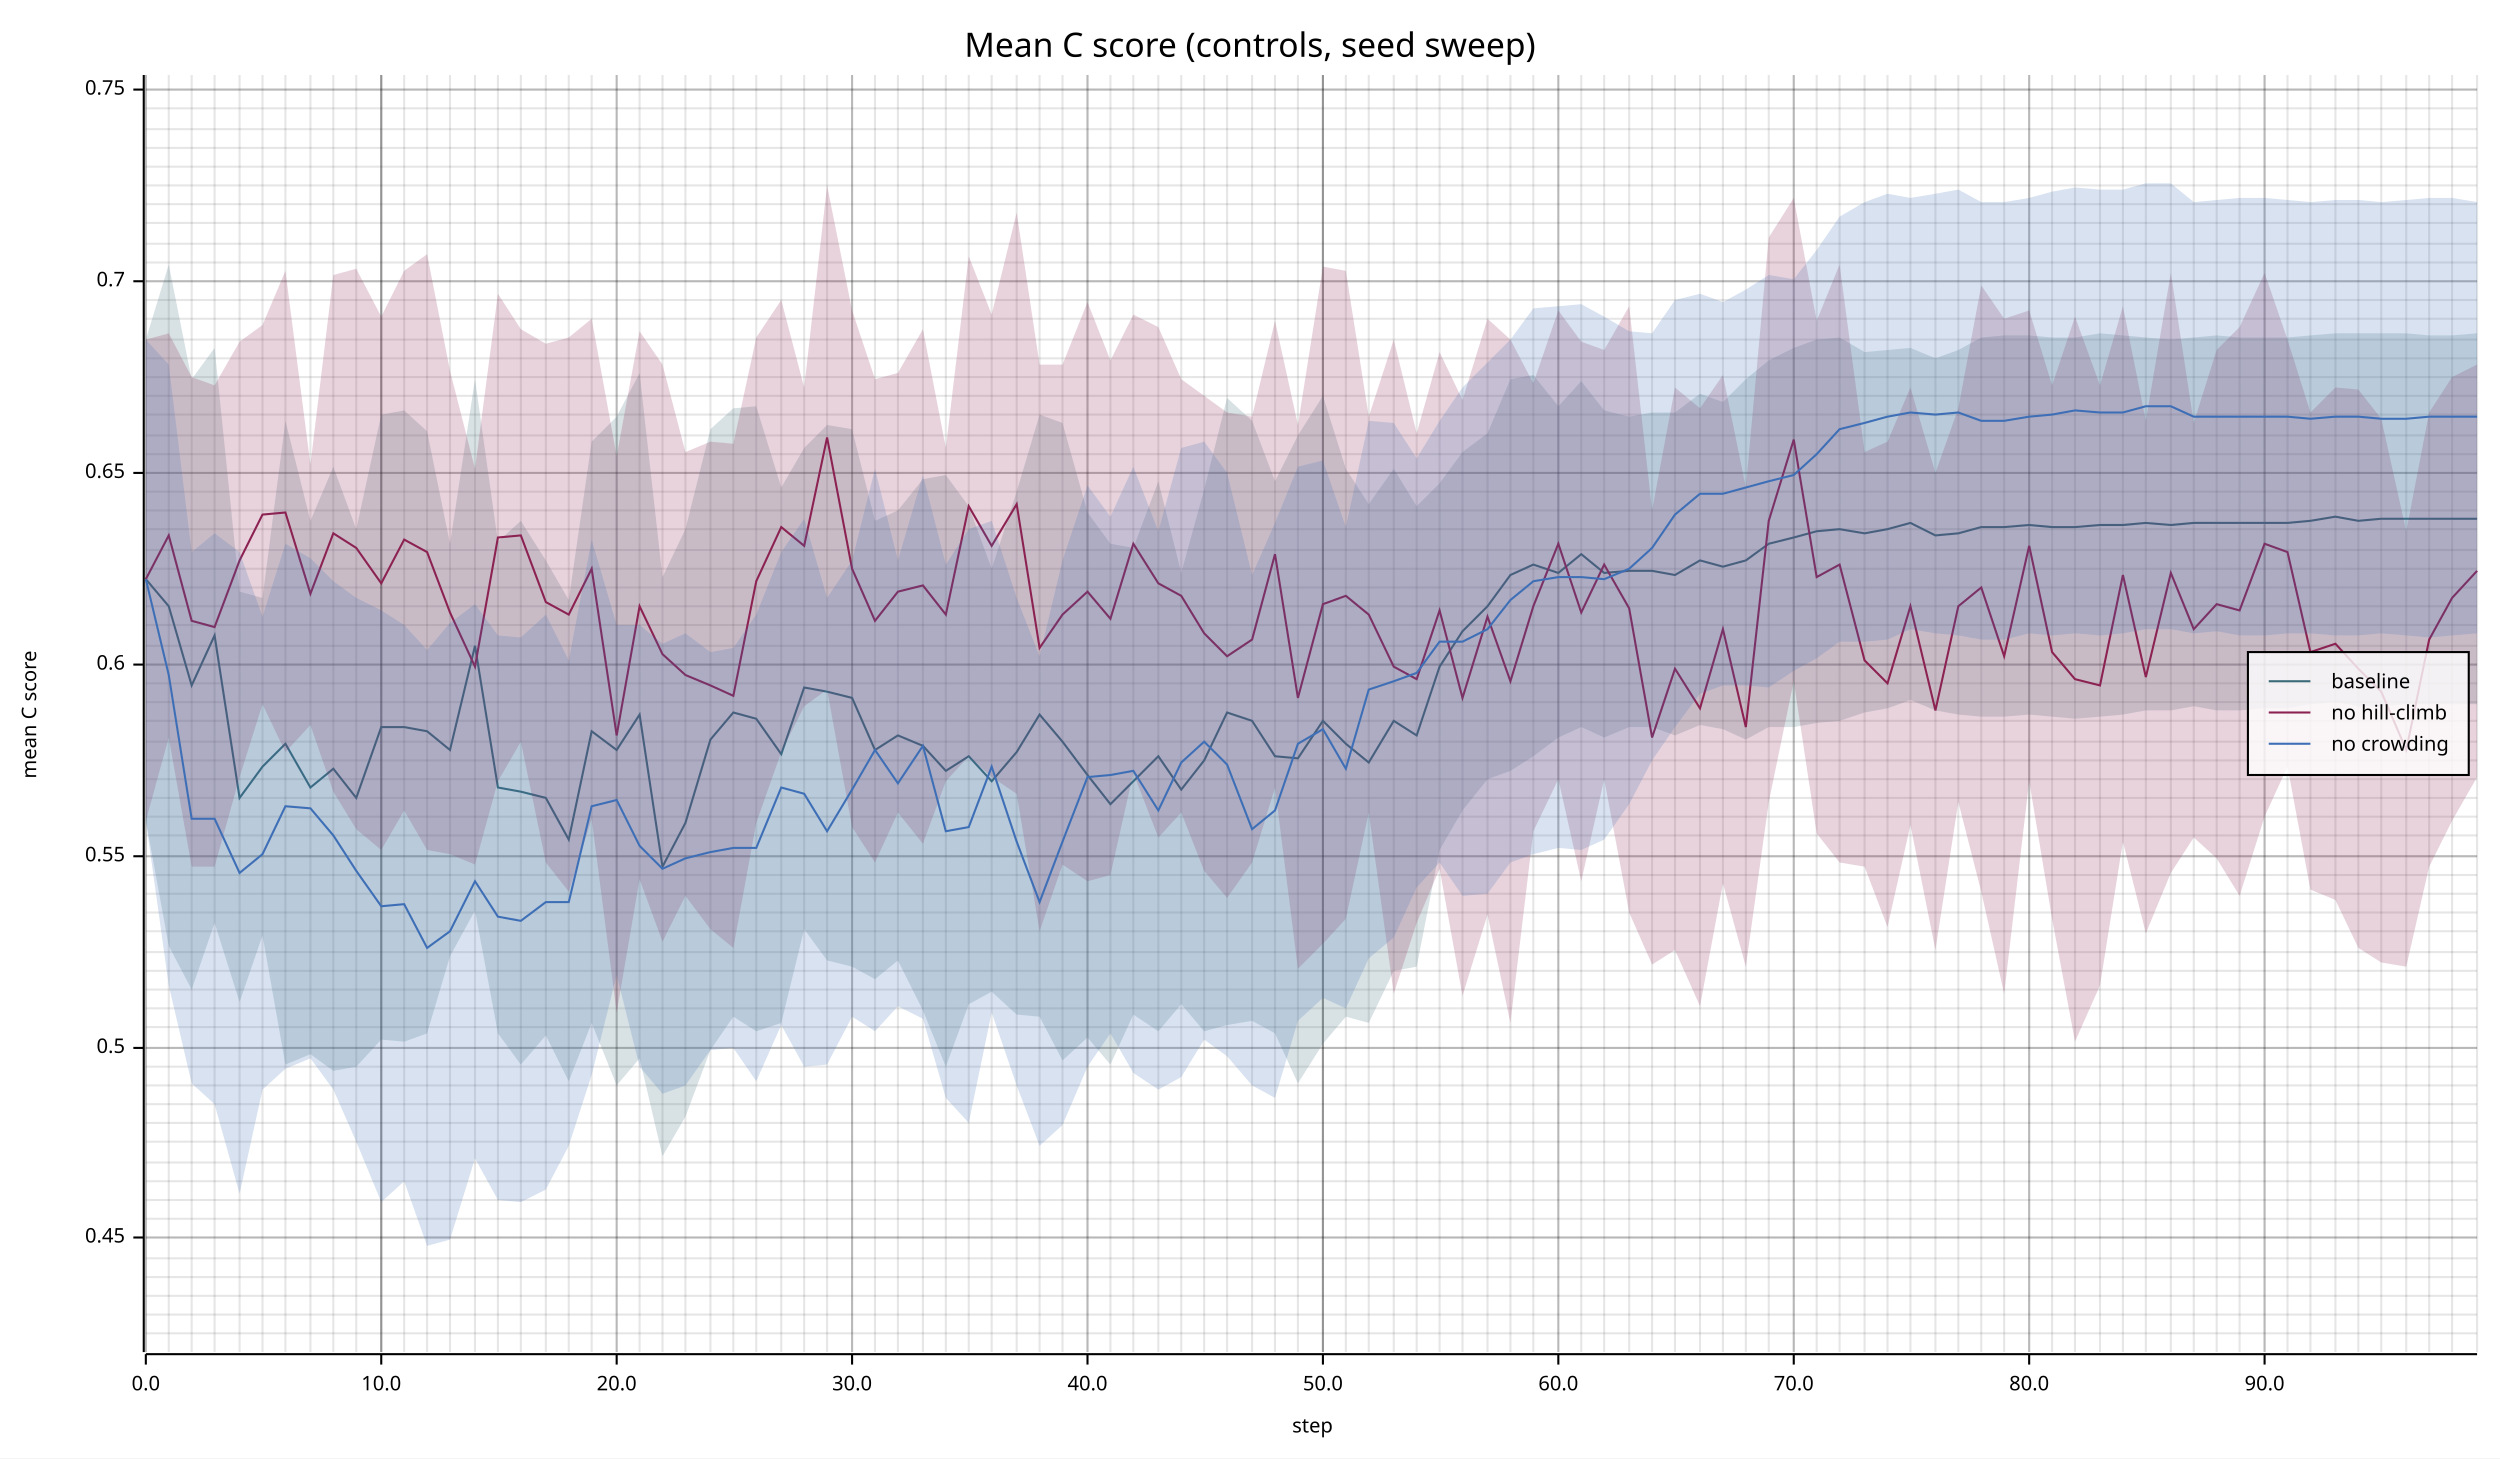
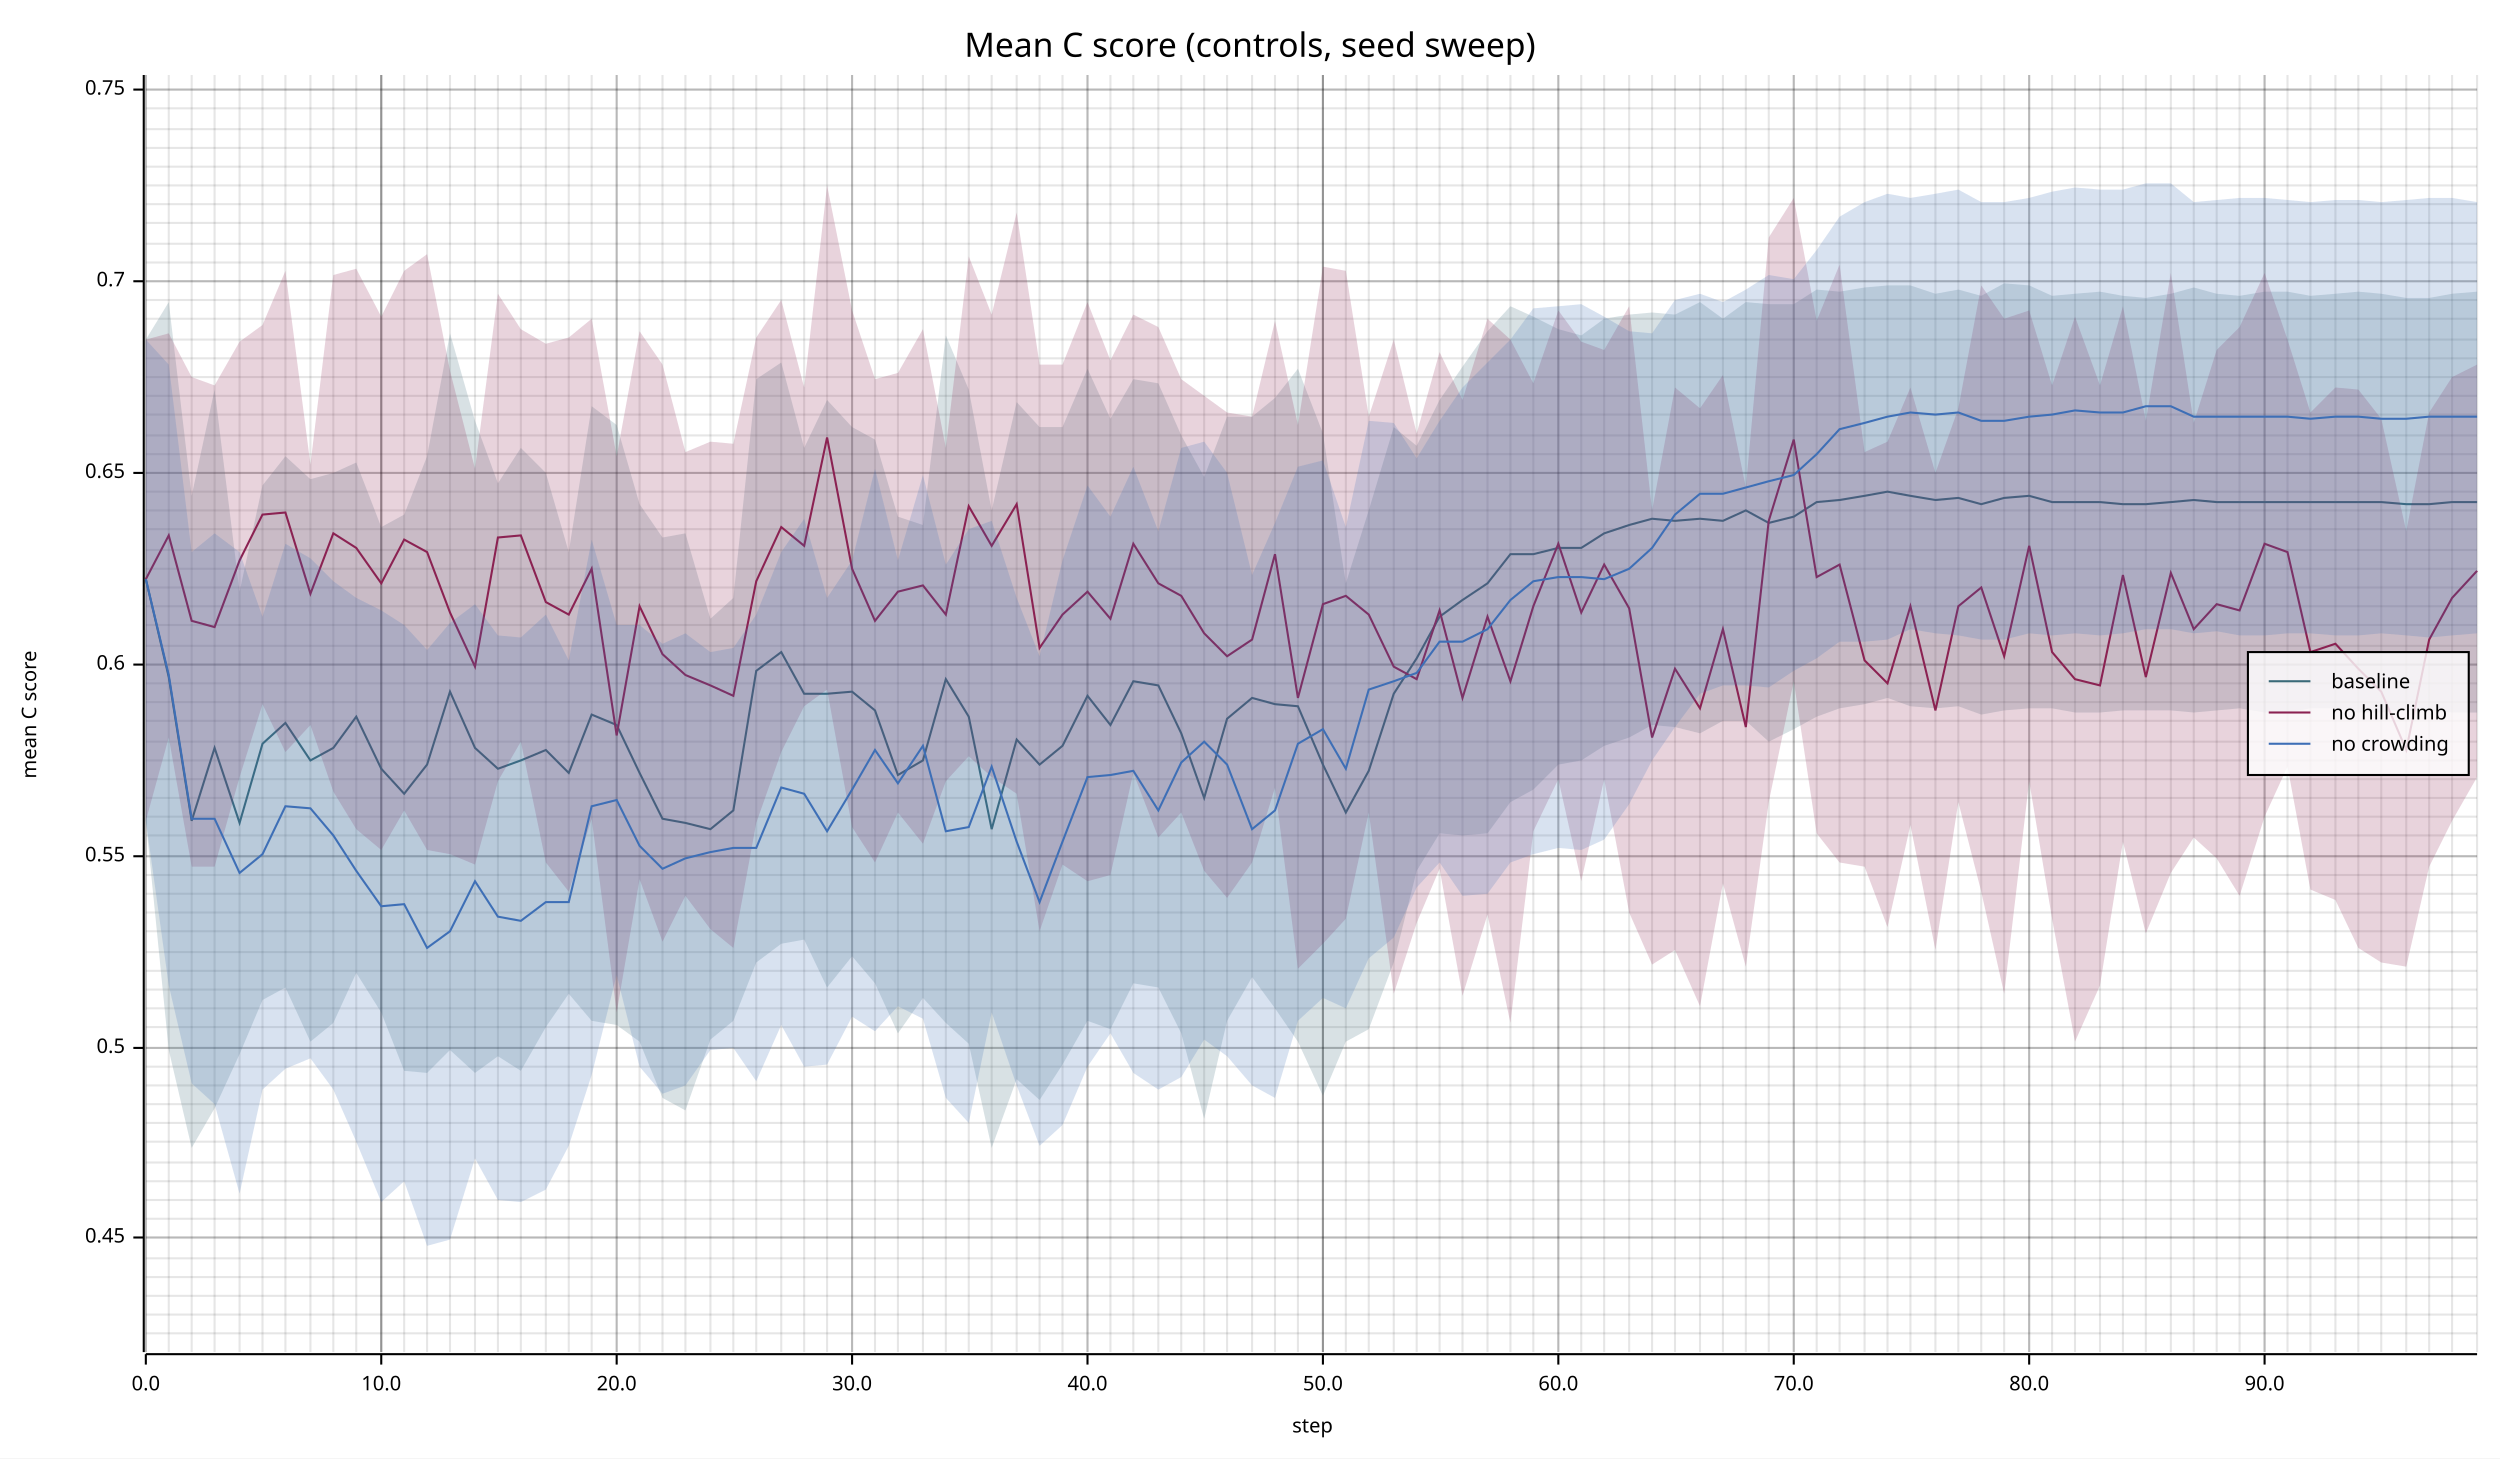
<svg xmlns="http://www.w3.org/2000/svg" width="1200" height="700" viewBox="0 0 1200 700">
  <rect x="0" y="0" width="1200" height="700" opacity="1" fill="#FFFFFF" stroke="none" />
  <text x="600" y="15" dy="0.76em" text-anchor="middle" font-family="sans-serif" font-size="16.129" opacity="1" fill="#000000">
Mean C score (controls, seed sweep)
</text>
  <line opacity="0.1" stroke="#000000" stroke-width="1" x1="70" y1="649" x2="70" y2="36" />
  <line opacity="0.1" stroke="#000000" stroke-width="1" x1="81" y1="649" x2="81" y2="36" />
  <line opacity="0.1" stroke="#000000" stroke-width="1" x1="92" y1="649" x2="92" y2="36" />
  <line opacity="0.1" stroke="#000000" stroke-width="1" x1="103" y1="649" x2="103" y2="36" />
  <line opacity="0.1" stroke="#000000" stroke-width="1" x1="115" y1="649" x2="115" y2="36" />
  <line opacity="0.1" stroke="#000000" stroke-width="1" x1="126" y1="649" x2="126" y2="36" />
  <line opacity="0.1" stroke="#000000" stroke-width="1" x1="137" y1="649" x2="137" y2="36" />
  <line opacity="0.1" stroke="#000000" stroke-width="1" x1="149" y1="649" x2="149" y2="36" />
  <line opacity="0.1" stroke="#000000" stroke-width="1" x1="160" y1="649" x2="160" y2="36" />
  <line opacity="0.1" stroke="#000000" stroke-width="1" x1="171" y1="649" x2="171" y2="36" />
  <line opacity="0.1" stroke="#000000" stroke-width="1" x1="183" y1="649" x2="183" y2="36" />
  <line opacity="0.1" stroke="#000000" stroke-width="1" x1="194" y1="649" x2="194" y2="36" />
  <line opacity="0.1" stroke="#000000" stroke-width="1" x1="205" y1="649" x2="205" y2="36" />
  <line opacity="0.1" stroke="#000000" stroke-width="1" x1="216" y1="649" x2="216" y2="36" />
  <line opacity="0.1" stroke="#000000" stroke-width="1" x1="228" y1="649" x2="228" y2="36" />
  <line opacity="0.1" stroke="#000000" stroke-width="1" x1="239" y1="649" x2="239" y2="36" />
  <line opacity="0.1" stroke="#000000" stroke-width="1" x1="250" y1="649" x2="250" y2="36" />
  <line opacity="0.1" stroke="#000000" stroke-width="1" x1="262" y1="649" x2="262" y2="36" />
  <line opacity="0.1" stroke="#000000" stroke-width="1" x1="273" y1="649" x2="273" y2="36" />
  <line opacity="0.1" stroke="#000000" stroke-width="1" x1="284" y1="649" x2="284" y2="36" />
  <line opacity="0.1" stroke="#000000" stroke-width="1" x1="296" y1="649" x2="296" y2="36" />
  <line opacity="0.1" stroke="#000000" stroke-width="1" x1="307" y1="649" x2="307" y2="36" />
  <line opacity="0.1" stroke="#000000" stroke-width="1" x1="318" y1="649" x2="318" y2="36" />
  <line opacity="0.1" stroke="#000000" stroke-width="1" x1="329" y1="649" x2="329" y2="36" />
  <line opacity="0.1" stroke="#000000" stroke-width="1" x1="341" y1="649" x2="341" y2="36" />
  <line opacity="0.1" stroke="#000000" stroke-width="1" x1="352" y1="649" x2="352" y2="36" />
  <line opacity="0.1" stroke="#000000" stroke-width="1" x1="363" y1="649" x2="363" y2="36" />
  <line opacity="0.1" stroke="#000000" stroke-width="1" x1="375" y1="649" x2="375" y2="36" />
  <line opacity="0.1" stroke="#000000" stroke-width="1" x1="386" y1="649" x2="386" y2="36" />
  <line opacity="0.1" stroke="#000000" stroke-width="1" x1="397" y1="649" x2="397" y2="36" />
  <line opacity="0.1" stroke="#000000" stroke-width="1" x1="409" y1="649" x2="409" y2="36" />
  <line opacity="0.1" stroke="#000000" stroke-width="1" x1="420" y1="649" x2="420" y2="36" />
  <line opacity="0.1" stroke="#000000" stroke-width="1" x1="431" y1="649" x2="431" y2="36" />
  <line opacity="0.1" stroke="#000000" stroke-width="1" x1="443" y1="649" x2="443" y2="36" />
  <line opacity="0.1" stroke="#000000" stroke-width="1" x1="454" y1="649" x2="454" y2="36" />
  <line opacity="0.1" stroke="#000000" stroke-width="1" x1="465" y1="649" x2="465" y2="36" />
  <line opacity="0.1" stroke="#000000" stroke-width="1" x1="476" y1="649" x2="476" y2="36" />
  <line opacity="0.1" stroke="#000000" stroke-width="1" x1="488" y1="649" x2="488" y2="36" />
  <line opacity="0.1" stroke="#000000" stroke-width="1" x1="499" y1="649" x2="499" y2="36" />
  <line opacity="0.1" stroke="#000000" stroke-width="1" x1="510" y1="649" x2="510" y2="36" />
  <line opacity="0.1" stroke="#000000" stroke-width="1" x1="522" y1="649" x2="522" y2="36" />
  <line opacity="0.1" stroke="#000000" stroke-width="1" x1="533" y1="649" x2="533" y2="36" />
  <line opacity="0.1" stroke="#000000" stroke-width="1" x1="544" y1="649" x2="544" y2="36" />
  <line opacity="0.1" stroke="#000000" stroke-width="1" x1="556" y1="649" x2="556" y2="36" />
  <line opacity="0.1" stroke="#000000" stroke-width="1" x1="567" y1="649" x2="567" y2="36" />
  <line opacity="0.1" stroke="#000000" stroke-width="1" x1="578" y1="649" x2="578" y2="36" />
  <line opacity="0.1" stroke="#000000" stroke-width="1" x1="589" y1="649" x2="589" y2="36" />
  <line opacity="0.1" stroke="#000000" stroke-width="1" x1="601" y1="649" x2="601" y2="36" />
  <line opacity="0.1" stroke="#000000" stroke-width="1" x1="612" y1="649" x2="612" y2="36" />
  <line opacity="0.1" stroke="#000000" stroke-width="1" x1="623" y1="649" x2="623" y2="36" />
  <line opacity="0.1" stroke="#000000" stroke-width="1" x1="635" y1="649" x2="635" y2="36" />
  <line opacity="0.1" stroke="#000000" stroke-width="1" x1="646" y1="649" x2="646" y2="36" />
  <line opacity="0.1" stroke="#000000" stroke-width="1" x1="657" y1="649" x2="657" y2="36" />
  <line opacity="0.1" stroke="#000000" stroke-width="1" x1="669" y1="649" x2="669" y2="36" />
  <line opacity="0.1" stroke="#000000" stroke-width="1" x1="680" y1="649" x2="680" y2="36" />
  <line opacity="0.1" stroke="#000000" stroke-width="1" x1="691" y1="649" x2="691" y2="36" />
  <line opacity="0.1" stroke="#000000" stroke-width="1" x1="702" y1="649" x2="702" y2="36" />
  <line opacity="0.1" stroke="#000000" stroke-width="1" x1="714" y1="649" x2="714" y2="36" />
  <line opacity="0.1" stroke="#000000" stroke-width="1" x1="725" y1="649" x2="725" y2="36" />
  <line opacity="0.1" stroke="#000000" stroke-width="1" x1="736" y1="649" x2="736" y2="36" />
  <line opacity="0.1" stroke="#000000" stroke-width="1" x1="748" y1="649" x2="748" y2="36" />
  <line opacity="0.1" stroke="#000000" stroke-width="1" x1="759" y1="649" x2="759" y2="36" />
  <line opacity="0.1" stroke="#000000" stroke-width="1" x1="770" y1="649" x2="770" y2="36" />
  <line opacity="0.1" stroke="#000000" stroke-width="1" x1="782" y1="649" x2="782" y2="36" />
  <line opacity="0.1" stroke="#000000" stroke-width="1" x1="793" y1="649" x2="793" y2="36" />
  <line opacity="0.1" stroke="#000000" stroke-width="1" x1="804" y1="649" x2="804" y2="36" />
  <line opacity="0.1" stroke="#000000" stroke-width="1" x1="816" y1="649" x2="816" y2="36" />
  <line opacity="0.1" stroke="#000000" stroke-width="1" x1="827" y1="649" x2="827" y2="36" />
  <line opacity="0.1" stroke="#000000" stroke-width="1" x1="838" y1="649" x2="838" y2="36" />
  <line opacity="0.1" stroke="#000000" stroke-width="1" x1="849" y1="649" x2="849" y2="36" />
  <line opacity="0.1" stroke="#000000" stroke-width="1" x1="861" y1="649" x2="861" y2="36" />
  <line opacity="0.1" stroke="#000000" stroke-width="1" x1="872" y1="649" x2="872" y2="36" />
  <line opacity="0.1" stroke="#000000" stroke-width="1" x1="883" y1="649" x2="883" y2="36" />
  <line opacity="0.1" stroke="#000000" stroke-width="1" x1="895" y1="649" x2="895" y2="36" />
  <line opacity="0.1" stroke="#000000" stroke-width="1" x1="906" y1="649" x2="906" y2="36" />
  <line opacity="0.1" stroke="#000000" stroke-width="1" x1="917" y1="649" x2="917" y2="36" />
  <line opacity="0.1" stroke="#000000" stroke-width="1" x1="929" y1="649" x2="929" y2="36" />
  <line opacity="0.1" stroke="#000000" stroke-width="1" x1="940" y1="649" x2="940" y2="36" />
  <line opacity="0.1" stroke="#000000" stroke-width="1" x1="951" y1="649" x2="951" y2="36" />
  <line opacity="0.1" stroke="#000000" stroke-width="1" x1="962" y1="649" x2="962" y2="36" />
  <line opacity="0.1" stroke="#000000" stroke-width="1" x1="974" y1="649" x2="974" y2="36" />
  <line opacity="0.1" stroke="#000000" stroke-width="1" x1="985" y1="649" x2="985" y2="36" />
  <line opacity="0.1" stroke="#000000" stroke-width="1" x1="996" y1="649" x2="996" y2="36" />
  <line opacity="0.1" stroke="#000000" stroke-width="1" x1="1008" y1="649" x2="1008" y2="36" />
  <line opacity="0.1" stroke="#000000" stroke-width="1" x1="1019" y1="649" x2="1019" y2="36" />
  <line opacity="0.1" stroke="#000000" stroke-width="1" x1="1030" y1="649" x2="1030" y2="36" />
  <line opacity="0.1" stroke="#000000" stroke-width="1" x1="1042" y1="649" x2="1042" y2="36" />
  <line opacity="0.1" stroke="#000000" stroke-width="1" x1="1053" y1="649" x2="1053" y2="36" />
  <line opacity="0.1" stroke="#000000" stroke-width="1" x1="1064" y1="649" x2="1064" y2="36" />
  <line opacity="0.1" stroke="#000000" stroke-width="1" x1="1075" y1="649" x2="1075" y2="36" />
  <line opacity="0.1" stroke="#000000" stroke-width="1" x1="1087" y1="649" x2="1087" y2="36" />
  <line opacity="0.1" stroke="#000000" stroke-width="1" x1="1098" y1="649" x2="1098" y2="36" />
  <line opacity="0.1" stroke="#000000" stroke-width="1" x1="1109" y1="649" x2="1109" y2="36" />
  <line opacity="0.1" stroke="#000000" stroke-width="1" x1="1121" y1="649" x2="1121" y2="36" />
  <line opacity="0.1" stroke="#000000" stroke-width="1" x1="1132" y1="649" x2="1132" y2="36" />
  <line opacity="0.1" stroke="#000000" stroke-width="1" x1="1143" y1="649" x2="1143" y2="36" />
  <line opacity="0.1" stroke="#000000" stroke-width="1" x1="1155" y1="649" x2="1155" y2="36" />
  <line opacity="0.1" stroke="#000000" stroke-width="1" x1="1166" y1="649" x2="1166" y2="36" />
  <line opacity="0.1" stroke="#000000" stroke-width="1" x1="1177" y1="649" x2="1177" y2="36" />
  <line opacity="0.1" stroke="#000000" stroke-width="1" x1="1189" y1="649" x2="1189" y2="36" />
  <line opacity="0.1" stroke="#000000" stroke-width="1" x1="70" y1="640" x2="1189" y2="640" />
  <line opacity="0.1" stroke="#000000" stroke-width="1" x1="70" y1="631" x2="1189" y2="631" />
  <line opacity="0.1" stroke="#000000" stroke-width="1" x1="70" y1="622" x2="1189" y2="622" />
  <line opacity="0.1" stroke="#000000" stroke-width="1" x1="70" y1="613" x2="1189" y2="613" />
  <line opacity="0.1" stroke="#000000" stroke-width="1" x1="70" y1="604" x2="1189" y2="604" />
  <line opacity="0.1" stroke="#000000" stroke-width="1" x1="70" y1="594" x2="1189" y2="594" />
  <line opacity="0.1" stroke="#000000" stroke-width="1" x1="70" y1="585" x2="1189" y2="585" />
  <line opacity="0.1" stroke="#000000" stroke-width="1" x1="70" y1="576" x2="1189" y2="576" />
  <line opacity="0.1" stroke="#000000" stroke-width="1" x1="70" y1="567" x2="1189" y2="567" />
  <line opacity="0.1" stroke="#000000" stroke-width="1" x1="70" y1="558" x2="1189" y2="558" />
  <line opacity="0.1" stroke="#000000" stroke-width="1" x1="70" y1="548" x2="1189" y2="548" />
  <line opacity="0.1" stroke="#000000" stroke-width="1" x1="70" y1="539" x2="1189" y2="539" />
  <line opacity="0.1" stroke="#000000" stroke-width="1" x1="70" y1="530" x2="1189" y2="530" />
  <line opacity="0.1" stroke="#000000" stroke-width="1" x1="70" y1="521" x2="1189" y2="521" />
  <line opacity="0.1" stroke="#000000" stroke-width="1" x1="70" y1="512" x2="1189" y2="512" />
  <line opacity="0.1" stroke="#000000" stroke-width="1" x1="70" y1="503" x2="1189" y2="503" />
  <line opacity="0.1" stroke="#000000" stroke-width="1" x1="70" y1="493" x2="1189" y2="493" />
  <line opacity="0.1" stroke="#000000" stroke-width="1" x1="70" y1="484" x2="1189" y2="484" />
  <line opacity="0.1" stroke="#000000" stroke-width="1" x1="70" y1="475" x2="1189" y2="475" />
  <line opacity="0.1" stroke="#000000" stroke-width="1" x1="70" y1="466" x2="1189" y2="466" />
  <line opacity="0.1" stroke="#000000" stroke-width="1" x1="70" y1="457" x2="1189" y2="457" />
  <line opacity="0.1" stroke="#000000" stroke-width="1" x1="70" y1="447" x2="1189" y2="447" />
  <line opacity="0.1" stroke="#000000" stroke-width="1" x1="70" y1="438" x2="1189" y2="438" />
  <line opacity="0.1" stroke="#000000" stroke-width="1" x1="70" y1="429" x2="1189" y2="429" />
  <line opacity="0.1" stroke="#000000" stroke-width="1" x1="70" y1="420" x2="1189" y2="420" />
  <line opacity="0.1" stroke="#000000" stroke-width="1" x1="70" y1="411" x2="1189" y2="411" />
  <line opacity="0.1" stroke="#000000" stroke-width="1" x1="70" y1="401" x2="1189" y2="401" />
  <line opacity="0.1" stroke="#000000" stroke-width="1" x1="70" y1="392" x2="1189" y2="392" />
  <line opacity="0.1" stroke="#000000" stroke-width="1" x1="70" y1="383" x2="1189" y2="383" />
  <line opacity="0.1" stroke="#000000" stroke-width="1" x1="70" y1="374" x2="1189" y2="374" />
  <line opacity="0.1" stroke="#000000" stroke-width="1" x1="70" y1="365" x2="1189" y2="365" />
  <line opacity="0.1" stroke="#000000" stroke-width="1" x1="70" y1="356" x2="1189" y2="356" />
  <line opacity="0.1" stroke="#000000" stroke-width="1" x1="70" y1="346" x2="1189" y2="346" />
  <line opacity="0.1" stroke="#000000" stroke-width="1" x1="70" y1="337" x2="1189" y2="337" />
  <line opacity="0.1" stroke="#000000" stroke-width="1" x1="70" y1="328" x2="1189" y2="328" />
  <line opacity="0.1" stroke="#000000" stroke-width="1" x1="70" y1="319" x2="1189" y2="319" />
  <line opacity="0.1" stroke="#000000" stroke-width="1" x1="70" y1="310" x2="1189" y2="310" />
  <line opacity="0.1" stroke="#000000" stroke-width="1" x1="70" y1="300" x2="1189" y2="300" />
  <line opacity="0.1" stroke="#000000" stroke-width="1" x1="70" y1="291" x2="1189" y2="291" />
  <line opacity="0.1" stroke="#000000" stroke-width="1" x1="70" y1="282" x2="1189" y2="282" />
  <line opacity="0.1" stroke="#000000" stroke-width="1" x1="70" y1="273" x2="1189" y2="273" />
  <line opacity="0.1" stroke="#000000" stroke-width="1" x1="70" y1="264" x2="1189" y2="264" />
  <line opacity="0.1" stroke="#000000" stroke-width="1" x1="70" y1="254" x2="1189" y2="254" />
  <line opacity="0.1" stroke="#000000" stroke-width="1" x1="70" y1="245" x2="1189" y2="245" />
  <line opacity="0.1" stroke="#000000" stroke-width="1" x1="70" y1="236" x2="1189" y2="236" />
  <line opacity="0.1" stroke="#000000" stroke-width="1" x1="70" y1="227" x2="1189" y2="227" />
  <line opacity="0.1" stroke="#000000" stroke-width="1" x1="70" y1="218" x2="1189" y2="218" />
  <line opacity="0.1" stroke="#000000" stroke-width="1" x1="70" y1="209" x2="1189" y2="209" />
  <line opacity="0.1" stroke="#000000" stroke-width="1" x1="70" y1="199" x2="1189" y2="199" />
  <line opacity="0.1" stroke="#000000" stroke-width="1" x1="70" y1="190" x2="1189" y2="190" />
  <line opacity="0.1" stroke="#000000" stroke-width="1" x1="70" y1="181" x2="1189" y2="181" />
  <line opacity="0.1" stroke="#000000" stroke-width="1" x1="70" y1="172" x2="1189" y2="172" />
  <line opacity="0.1" stroke="#000000" stroke-width="1" x1="70" y1="163" x2="1189" y2="163" />
  <line opacity="0.1" stroke="#000000" stroke-width="1" x1="70" y1="153" x2="1189" y2="153" />
  <line opacity="0.1" stroke="#000000" stroke-width="1" x1="70" y1="144" x2="1189" y2="144" />
  <line opacity="0.1" stroke="#000000" stroke-width="1" x1="70" y1="135" x2="1189" y2="135" />
  <line opacity="0.1" stroke="#000000" stroke-width="1" x1="70" y1="126" x2="1189" y2="126" />
  <line opacity="0.1" stroke="#000000" stroke-width="1" x1="70" y1="117" x2="1189" y2="117" />
  <line opacity="0.1" stroke="#000000" stroke-width="1" x1="70" y1="107" x2="1189" y2="107" />
  <line opacity="0.1" stroke="#000000" stroke-width="1" x1="70" y1="98" x2="1189" y2="98" />
  <line opacity="0.1" stroke="#000000" stroke-width="1" x1="70" y1="89" x2="1189" y2="89" />
  <line opacity="0.1" stroke="#000000" stroke-width="1" x1="70" y1="80" x2="1189" y2="80" />
  <line opacity="0.1" stroke="#000000" stroke-width="1" x1="70" y1="71" x2="1189" y2="71" />
  <line opacity="0.1" stroke="#000000" stroke-width="1" x1="70" y1="62" x2="1189" y2="62" />
  <line opacity="0.1" stroke="#000000" stroke-width="1" x1="70" y1="52" x2="1189" y2="52" />
  <line opacity="0.1" stroke="#000000" stroke-width="1" x1="70" y1="43" x2="1189" y2="43" />
  <text x="10" y="343" dy="0.76em" text-anchor="middle" font-family="sans-serif" font-size="9.677" opacity="1" fill="#000000" transform="rotate(270, 10, 343)">
mean C score
</text>
  <text x="630" y="690" dy="-0.5ex" text-anchor="middle" font-family="sans-serif" font-size="9.677" opacity="1" fill="#000000">
step
</text>
  <line opacity="0.2" stroke="#000000" stroke-width="1" x1="70" y1="649" x2="70" y2="36" />
  <line opacity="0.2" stroke="#000000" stroke-width="1" x1="183" y1="649" x2="183" y2="36" />
  <line opacity="0.2" stroke="#000000" stroke-width="1" x1="296" y1="649" x2="296" y2="36" />
  <line opacity="0.2" stroke="#000000" stroke-width="1" x1="409" y1="649" x2="409" y2="36" />
  <line opacity="0.2" stroke="#000000" stroke-width="1" x1="522" y1="649" x2="522" y2="36" />
  <line opacity="0.2" stroke="#000000" stroke-width="1" x1="635" y1="649" x2="635" y2="36" />
  <line opacity="0.2" stroke="#000000" stroke-width="1" x1="748" y1="649" x2="748" y2="36" />
  <line opacity="0.2" stroke="#000000" stroke-width="1" x1="861" y1="649" x2="861" y2="36" />
  <line opacity="0.2" stroke="#000000" stroke-width="1" x1="974" y1="649" x2="974" y2="36" />
  <line opacity="0.2" stroke="#000000" stroke-width="1" x1="1087" y1="649" x2="1087" y2="36" />
  <line opacity="0.2" stroke="#000000" stroke-width="1" x1="70" y1="594" x2="1189" y2="594" />
  <line opacity="0.2" stroke="#000000" stroke-width="1" x1="70" y1="503" x2="1189" y2="503" />
  <line opacity="0.2" stroke="#000000" stroke-width="1" x1="70" y1="411" x2="1189" y2="411" />
  <line opacity="0.2" stroke="#000000" stroke-width="1" x1="70" y1="319" x2="1189" y2="319" />
  <line opacity="0.2" stroke="#000000" stroke-width="1" x1="70" y1="227" x2="1189" y2="227" />
  <line opacity="0.2" stroke="#000000" stroke-width="1" x1="70" y1="135" x2="1189" y2="135" />
  <line opacity="0.2" stroke="#000000" stroke-width="1" x1="70" y1="43" x2="1189" y2="43" />
  <polyline fill="none" opacity="1" stroke="#000000" stroke-width="1" points="69,36 69,649 " />
  <text x="60" y="594" dy="0.5ex" text-anchor="end" font-family="sans-serif" font-size="9.677" opacity="1" fill="#000000">
0.45
</text>
  <polyline fill="none" opacity="1" stroke="#000000" stroke-width="1" points="64,594 69,594 " />
  <text x="60" y="503" dy="0.5ex" text-anchor="end" font-family="sans-serif" font-size="9.677" opacity="1" fill="#000000">
0.5
</text>
  <polyline fill="none" opacity="1" stroke="#000000" stroke-width="1" points="64,503 69,503 " />
  <text x="60" y="411" dy="0.5ex" text-anchor="end" font-family="sans-serif" font-size="9.677" opacity="1" fill="#000000">
0.55
</text>
  <polyline fill="none" opacity="1" stroke="#000000" stroke-width="1" points="64,411 69,411 " />
  <text x="60" y="319" dy="0.5ex" text-anchor="end" font-family="sans-serif" font-size="9.677" opacity="1" fill="#000000">
0.6
</text>
  <polyline fill="none" opacity="1" stroke="#000000" stroke-width="1" points="64,319 69,319 " />
  <text x="60" y="227" dy="0.5ex" text-anchor="end" font-family="sans-serif" font-size="9.677" opacity="1" fill="#000000">
0.65
</text>
  <polyline fill="none" opacity="1" stroke="#000000" stroke-width="1" points="64,227 69,227 " />
  <text x="60" y="135" dy="0.5ex" text-anchor="end" font-family="sans-serif" font-size="9.677" opacity="1" fill="#000000">
0.7
</text>
  <polyline fill="none" opacity="1" stroke="#000000" stroke-width="1" points="64,135 69,135 " />
  <text x="60" y="43" dy="0.5ex" text-anchor="end" font-family="sans-serif" font-size="9.677" opacity="1" fill="#000000">
0.75
</text>
  <polyline fill="none" opacity="1" stroke="#000000" stroke-width="1" points="64,43 69,43 " />
  <polyline fill="none" opacity="1" stroke="#000000" stroke-width="1" points="70,650 1189,650 " />
  <text x="70" y="660" dy="0.76em" text-anchor="middle" font-family="sans-serif" font-size="9.677" opacity="1" fill="#000000">
0.0
</text>
  <polyline fill="none" opacity="1" stroke="#000000" stroke-width="1" points="70,650 70,655 " />
  <text x="183" y="660" dy="0.76em" text-anchor="middle" font-family="sans-serif" font-size="9.677" opacity="1" fill="#000000">
10.0
</text>
  <polyline fill="none" opacity="1" stroke="#000000" stroke-width="1" points="183,650 183,655 " />
  <text x="296" y="660" dy="0.76em" text-anchor="middle" font-family="sans-serif" font-size="9.677" opacity="1" fill="#000000">
20.0
</text>
  <polyline fill="none" opacity="1" stroke="#000000" stroke-width="1" points="296,650 296,655 " />
  <text x="409" y="660" dy="0.76em" text-anchor="middle" font-family="sans-serif" font-size="9.677" opacity="1" fill="#000000">
30.0
</text>
  <polyline fill="none" opacity="1" stroke="#000000" stroke-width="1" points="409,650 409,655 " />
  <text x="522" y="660" dy="0.76em" text-anchor="middle" font-family="sans-serif" font-size="9.677" opacity="1" fill="#000000">
40.0
</text>
  <polyline fill="none" opacity="1" stroke="#000000" stroke-width="1" points="522,650 522,655 " />
  <text x="635" y="660" dy="0.76em" text-anchor="middle" font-family="sans-serif" font-size="9.677" opacity="1" fill="#000000">
50.0
</text>
  <polyline fill="none" opacity="1" stroke="#000000" stroke-width="1" points="635,650 635,655 " />
  <text x="748" y="660" dy="0.76em" text-anchor="middle" font-family="sans-serif" font-size="9.677" opacity="1" fill="#000000">
60.0
</text>
  <polyline fill="none" opacity="1" stroke="#000000" stroke-width="1" points="748,650 748,655 " />
  <text x="861" y="660" dy="0.76em" text-anchor="middle" font-family="sans-serif" font-size="9.677" opacity="1" fill="#000000">
70.0
</text>
  <polyline fill="none" opacity="1" stroke="#000000" stroke-width="1" points="861,650 861,655 " />
  <text x="974" y="660" dy="0.76em" text-anchor="middle" font-family="sans-serif" font-size="9.677" opacity="1" fill="#000000">
80.0
</text>
  <polyline fill="none" opacity="1" stroke="#000000" stroke-width="1" points="974,650 974,655 " />
  <text x="1087" y="660" dy="0.76em" text-anchor="middle" font-family="sans-serif" font-size="9.677" opacity="1" fill="#000000">
90.0
</text>
  <polyline fill="none" opacity="1" stroke="#000000" stroke-width="1" points="1087,650 1087,655 " />
  <polyline fill="none" opacity="0.2" stroke="#000000" stroke-width="1" points="183,649 183,36 " />
  <polyline fill="none" opacity="0.2" stroke="#000000" stroke-width="1" points="635,649 635,36 " />
-   <polygon opacity="0.2" fill="#3A6A78" points="70,163 81,127 92,182 103,167 115,284 126,287 137,202 149,250 160,224 171,254 183,199 194,197 205,207 216,261 228,182 239,260 250,250 262,269 273,288 284,212 296,200 307,179 318,277 329,254 341,206 352,196 363,195 375,234 386,215 397,204 409,206 420,250 431,245 443,230 454,228 465,243 476,273 488,236 499,199 510,203 522,246 533,261 544,263 556,231 567,275 578,235 589,191 601,202 612,231 623,209 635,190 646,225 657,242 669,225 680,243 691,232 702,217 714,208 725,182 736,180 748,195 759,183 770,197 782,200 793,198 804,198 816,189 827,193 838,182 849,173 861,167 872,163 883,162 895,169 906,168 917,167 929,172 940,168 951,162 962,161 974,161 985,162 996,162 1008,160 1019,161 1030,162 1042,163 1053,162 1064,161 1075,162 1087,162 1098,162 1109,161 1121,160 1132,160 1143,160 1155,160 1166,161 1177,161 1189,160 1189,338 1177,338 1166,338 1155,338 1143,339 1132,339 1121,337 1109,338 1098,340 1087,340 1075,341 1064,341 1053,339 1042,341 1030,341 1019,343 1008,344 996,345 985,344 974,343 962,344 951,344 940,343 929,341 917,336 906,340 895,342 883,346 872,347 861,349 849,349 838,355 827,350 816,348 804,353 793,349 782,349 770,354 759,349 748,354 736,363 725,370 714,374 702,389 691,408 680,464 669,466 657,491 646,488 635,501 623,520 612,496 601,490 589,492 578,495 567,482 556,495 544,487 533,511 522,498 510,509 499,488 488,487 476,476 465,482 454,512 443,485 431,461 420,470 409,464 397,461 386,446 375,491 363,495 352,488 341,504 329,536 318,555 307,508 296,521 284,491 273,519 262,497 250,511 239,496 228,437 216,459 205,496 194,500 183,499 171,512 160,514 149,506 137,511 126,449 115,481 103,443 92,475 81,454 70,394 " />
-   <polyline fill="none" opacity="1" stroke="#3A6A78" stroke-width="1" points="70,278 81,291 92,329 103,305 115,383 126,368 137,357 149,378 160,369 171,383 183,349 194,349 205,351 216,360 228,310 239,378 250,380 262,383 273,403 284,351 296,360 307,343 318,416 329,395 341,355 352,342 363,345 375,362 386,330 397,332 409,335 420,360 431,353 443,358 454,370 465,363 476,375 488,361 499,343 510,356 522,372 533,386 544,375 556,363 567,379 578,365 589,342 601,346 612,363 623,364 635,346 646,357 657,366 669,346 680,353 691,320 702,303 714,291 725,276 736,271 748,275 759,266 770,275 782,274 793,274 804,276 816,269 827,272 838,269 849,261 861,258 872,255 883,254 895,256 906,254 917,251 929,257 940,256 951,253 962,253 974,252 985,253 996,253 1008,252 1019,252 1030,251 1042,252 1053,251 1064,251 1075,251 1087,251 1098,251 1109,250 1121,248 1132,250 1143,249 1155,249 1166,249 1177,249 1189,249 " />
+   <polygon opacity="0.2" fill="#3A6A78" points="70,163 81,145 92,238 103,187 115,284 126,233 137,219 149,230 160,227 171,222 183,253 194,247 205,219 216,160 228,202 239,232 250,215 262,227 273,265 284,195 296,204 307,242 318,258 329,256 341,297 352,287 363,182 375,174 386,215 397,192 409,205 420,211 431,248 443,252 454,161 465,187 476,245 488,193 499,205 510,205 522,177 533,201 544,182 556,184 567,209 578,229 589,200 601,200 612,191 623,177 635,208 646,280 657,245 669,205 680,214 691,192 702,176 714,159 725,147 736,152 748,158 759,161 770,153 782,151 793,150 804,151 816,145 827,153 838,145 849,146 861,146 872,139 883,140 895,138 906,137 917,137 929,141 940,139 951,142 962,136 974,137 985,142 996,141 1008,140 1019,142 1030,143 1042,141 1053,138 1064,141 1075,142 1087,140 1098,140 1109,142 1121,141 1132,140 1143,141 1155,143 1166,143 1177,141 1189,140 1189,342 1177,342 1166,341 1155,341 1143,342 1132,342 1121,340 1109,340 1098,342 1087,342 1075,340 1064,341 1053,342 1042,341 1030,341 1019,341 1008,342 996,342 985,340 974,340 962,341 951,343 940,339 929,340 917,339 906,335 895,338 883,340 872,344 861,350 849,356 838,346 827,346 816,352 804,349 793,348 782,354 770,358 759,365 748,367 736,379 725,385 714,400 702,401 691,400 680,418 669,462 657,494 646,500 635,526 623,500 612,484 601,469 589,490 578,537 567,496 556,474 544,472 533,494 522,490 510,511 499,528 488,518 476,551 465,501 454,491 443,479 431,496 420,472 409,459 397,474 386,451 375,453 363,462 352,490 341,499 329,533 318,527 307,500 296,492 284,490 273,477 262,493 250,514 239,507 228,515 216,504 205,515 194,514 183,486 171,467 160,491 149,500 137,474 126,480 115,506 103,532 92,551 81,504 70,394 " />
+   <polyline fill="none" opacity="1" stroke="#3A6A78" stroke-width="1" points="70,278 81,325 92,394 103,359 115,395 126,357 137,347 149,365 160,359 171,344 183,369 194,381 205,367 216,332 228,359 239,369 250,365 262,360 273,371 284,343 296,348 307,371 318,393 329,395 341,398 352,389 363,322 375,313 386,333 397,333 409,332 420,341 431,372 443,365 454,326 465,344 476,398 488,355 499,367 510,358 522,334 533,348 544,327 556,329 567,352 578,383 589,345 601,335 612,338 623,339 635,367 646,390 657,370 669,333 680,316 691,296 702,288 714,280 725,266 736,266 748,263 759,263 770,256 782,252 793,249 804,250 816,249 827,250 838,245 849,251 861,248 872,241 883,240 895,238 906,236 917,238 929,240 940,239 951,242 962,239 974,238 985,241 996,241 1008,241 1019,242 1030,242 1042,241 1053,240 1064,241 1075,241 1087,241 1098,241 1109,241 1121,241 1132,241 1143,241 1155,242 1166,242 1177,241 1189,241 " />
  <polygon opacity="0.2" fill="#8B2252" points="70,163 81,160 92,181 103,185 115,164 126,156 137,130 149,223 160,132 171,129 183,152 194,130 205,122 216,178 228,225 239,141 250,158 262,165 273,162 284,153 296,219 307,159 318,175 329,217 341,212 352,213 363,162 375,144 386,186 397,89 409,149 420,182 431,179 443,158 454,215 465,123 476,151 488,102 499,175 510,175 522,145 533,173 544,151 556,157 567,182 578,190 589,198 601,200 612,154 623,204 635,128 646,130 657,200 669,163 680,208 691,169 702,192 714,153 725,163 736,184 748,149 759,164 770,168 782,147 793,245 804,186 816,196 827,180 838,234 849,114 861,95 872,154 883,127 895,217 906,212 917,186 929,227 940,196 951,137 962,153 974,149 985,185 996,152 1008,185 1019,147 1030,202 1042,131 1053,203 1064,168 1075,157 1087,131 1098,163 1109,198 1121,186 1132,187 1143,201 1155,255 1166,198 1177,181 1189,175 1189,373 1177,394 1166,416 1155,464 1143,462 1132,455 1121,432 1109,427 1098,368 1087,392 1075,430 1064,412 1053,402 1042,419 1030,448 1019,404 1008,473 996,500 985,441 974,375 962,477 951,428 940,385 929,456 917,396 906,445 895,416 883,414 872,400 861,327 849,385 838,464 827,424 816,483 804,456 793,463 782,438 770,374 759,423 748,374 736,399 725,491 714,439 702,478 691,417 680,443 669,477 657,390 646,441 635,453 623,465 612,378 601,414 589,431 578,418 567,390 556,402 544,371 533,420 522,423 510,415 499,447 488,381 476,373 465,363 454,375 443,405 431,390 420,414 409,397 397,331 386,339 375,361 363,395 352,455 341,446 329,430 318,452 307,422 296,486 284,393 273,428 262,414 250,356 239,375 228,415 216,410 205,408 194,389 183,408 171,398 160,380 149,348 137,361 126,338 115,373 103,416 92,416 81,354 70,394 " />
  <polyline fill="none" opacity="1" stroke="#8B2252" stroke-width="1" points="70,278 81,257 92,298 103,301 115,269 126,247 137,246 149,285 160,256 171,263 183,280 194,259 205,265 216,294 228,320 239,258 250,257 262,289 273,295 284,273 296,353 307,291 318,314 329,324 341,329 352,334 363,279 375,253 386,262 397,210 409,273 420,298 431,284 443,281 454,295 465,243 476,262 488,242 499,311 510,295 522,284 533,297 544,261 556,280 567,286 578,304 589,315 601,307 612,266 623,335 635,290 646,286 657,295 669,320 680,326 691,293 702,335 714,296 725,327 736,291 748,261 759,294 770,271 782,292 793,354 804,321 816,340 827,302 838,349 849,250 861,211 872,277 883,271 895,317 906,328 917,291 929,341 940,291 951,282 962,315 974,262 985,313 996,326 1008,329 1019,276 1030,325 1042,275 1053,302 1064,290 1075,293 1087,261 1098,265 1109,313 1121,309 1132,321 1143,332 1155,360 1166,307 1177,287 1189,274 " />
  <polygon opacity="0.2" fill="#3E6FB6" points="70,163 81,175 92,265 103,256 115,265 126,296 137,261 149,268 160,279 171,287 183,293 194,300 205,312 216,299 228,290 239,305 250,306 262,295 273,317 284,259 296,300 307,300 318,309 329,304 341,313 352,311 363,295 375,265 386,249 397,287 409,269 420,225 431,269 443,228 454,271 465,254 476,250 488,287 499,315 510,269 522,233 533,248 544,224 556,255 567,215 578,212 589,227 601,276 612,251 623,224 635,221 646,253 657,202 669,203 680,220 691,202 702,186 714,174 725,163 736,148 748,147 759,146 770,152 782,159 793,160 804,144 816,141 827,145 838,139 849,132 861,134 872,120 883,104 895,97 906,93 917,95 929,93 940,91 951,97 962,97 974,95 985,92 996,90 1008,91 1019,91 1030,88 1042,88 1053,97 1064,96 1075,95 1087,95 1098,96 1109,97 1121,96 1132,96 1143,97 1155,96 1166,95 1177,95 1189,97 1189,304 1177,305 1166,306 1155,305 1143,304 1132,305 1121,305 1109,304 1098,304 1087,305 1075,305 1064,303 1053,304 1042,302 1030,302 1019,304 1008,305 996,304 985,305 974,304 962,307 951,307 940,305 929,304 917,302 906,307 895,308 883,308 872,316 861,322 849,330 838,329 827,329 816,333 804,349 793,365 782,386 770,403 759,408 748,407 736,410 725,414 714,429 702,430 691,414 680,426 669,450 657,460 646,484 635,479 623,490 612,527 601,521 589,507 578,499 567,517 556,523 544,515 533,496 522,512 510,540 499,550 488,521 476,486 465,539 454,527 443,489 431,483 420,495 409,488 397,511 386,512 375,492 363,519 352,503 341,504 329,521 318,525 307,512 296,468 284,516 273,550 262,571 250,577 239,576 228,556 216,595 205,598 194,567 183,577 171,548 160,523 149,508 137,513 126,523 115,573 103,530 92,520 81,473 70,394 " />
  <polyline fill="none" opacity="1" stroke="#3E6FB6" stroke-width="1" points="70,278 81,324 92,393 103,393 115,419 126,410 137,387 149,388 160,401 171,418 183,435 194,434 205,455 216,447 228,423 239,440 250,442 262,433 273,433 284,387 296,384 307,406 318,417 329,412 341,409 352,407 363,407 375,378 386,381 397,399 409,379 420,360 431,376 443,358 454,399 465,397 476,368 488,404 499,433 510,404 522,373 533,372 544,370 556,389 567,366 578,356 589,367 601,398 612,389 623,357 635,350 646,369 657,331 669,327 680,323 691,308 702,308 714,302 725,288 736,279 748,277 759,277 770,278 782,273 793,263 804,247 816,237 827,237 838,234 849,231 861,228 872,218 883,206 895,203 906,200 917,198 929,199 940,198 951,202 962,202 974,200 985,199 996,197 1008,198 1019,198 1030,195 1042,195 1053,200 1064,200 1075,200 1087,200 1098,200 1109,201 1121,200 1132,200 1143,201 1155,201 1166,200 1177,200 1189,200 " />
  <rect x="1079" y="313" width="106" height="59" opacity="0.8" fill="#FFFFFF" stroke="none" />
  <rect x="1079" y="313" width="106" height="59" opacity="1" fill="none" stroke="#000000" />
  <text x="1119" y="323" dy="0.76em" text-anchor="start" font-family="sans-serif" font-size="9.677" opacity="1" fill="#000000">
baseline
</text>
  <text x="1119" y="338" dy="0.76em" text-anchor="start" font-family="sans-serif" font-size="9.677" opacity="1" fill="#000000">
no hill-climb
</text>
  <text x="1119" y="353" dy="0.76em" text-anchor="start" font-family="sans-serif" font-size="9.677" opacity="1" fill="#000000">
no crowding
</text>
  <polyline fill="none" opacity="1" stroke="#3A6A78" stroke-width="1" points="1089,327 1109,327 " />
  <polyline fill="none" opacity="1" stroke="#8B2252" stroke-width="1" points="1089,342 1109,342 " />
  <polyline fill="none" opacity="1" stroke="#3E6FB6" stroke-width="1" points="1089,357 1109,357 " />
</svg>
